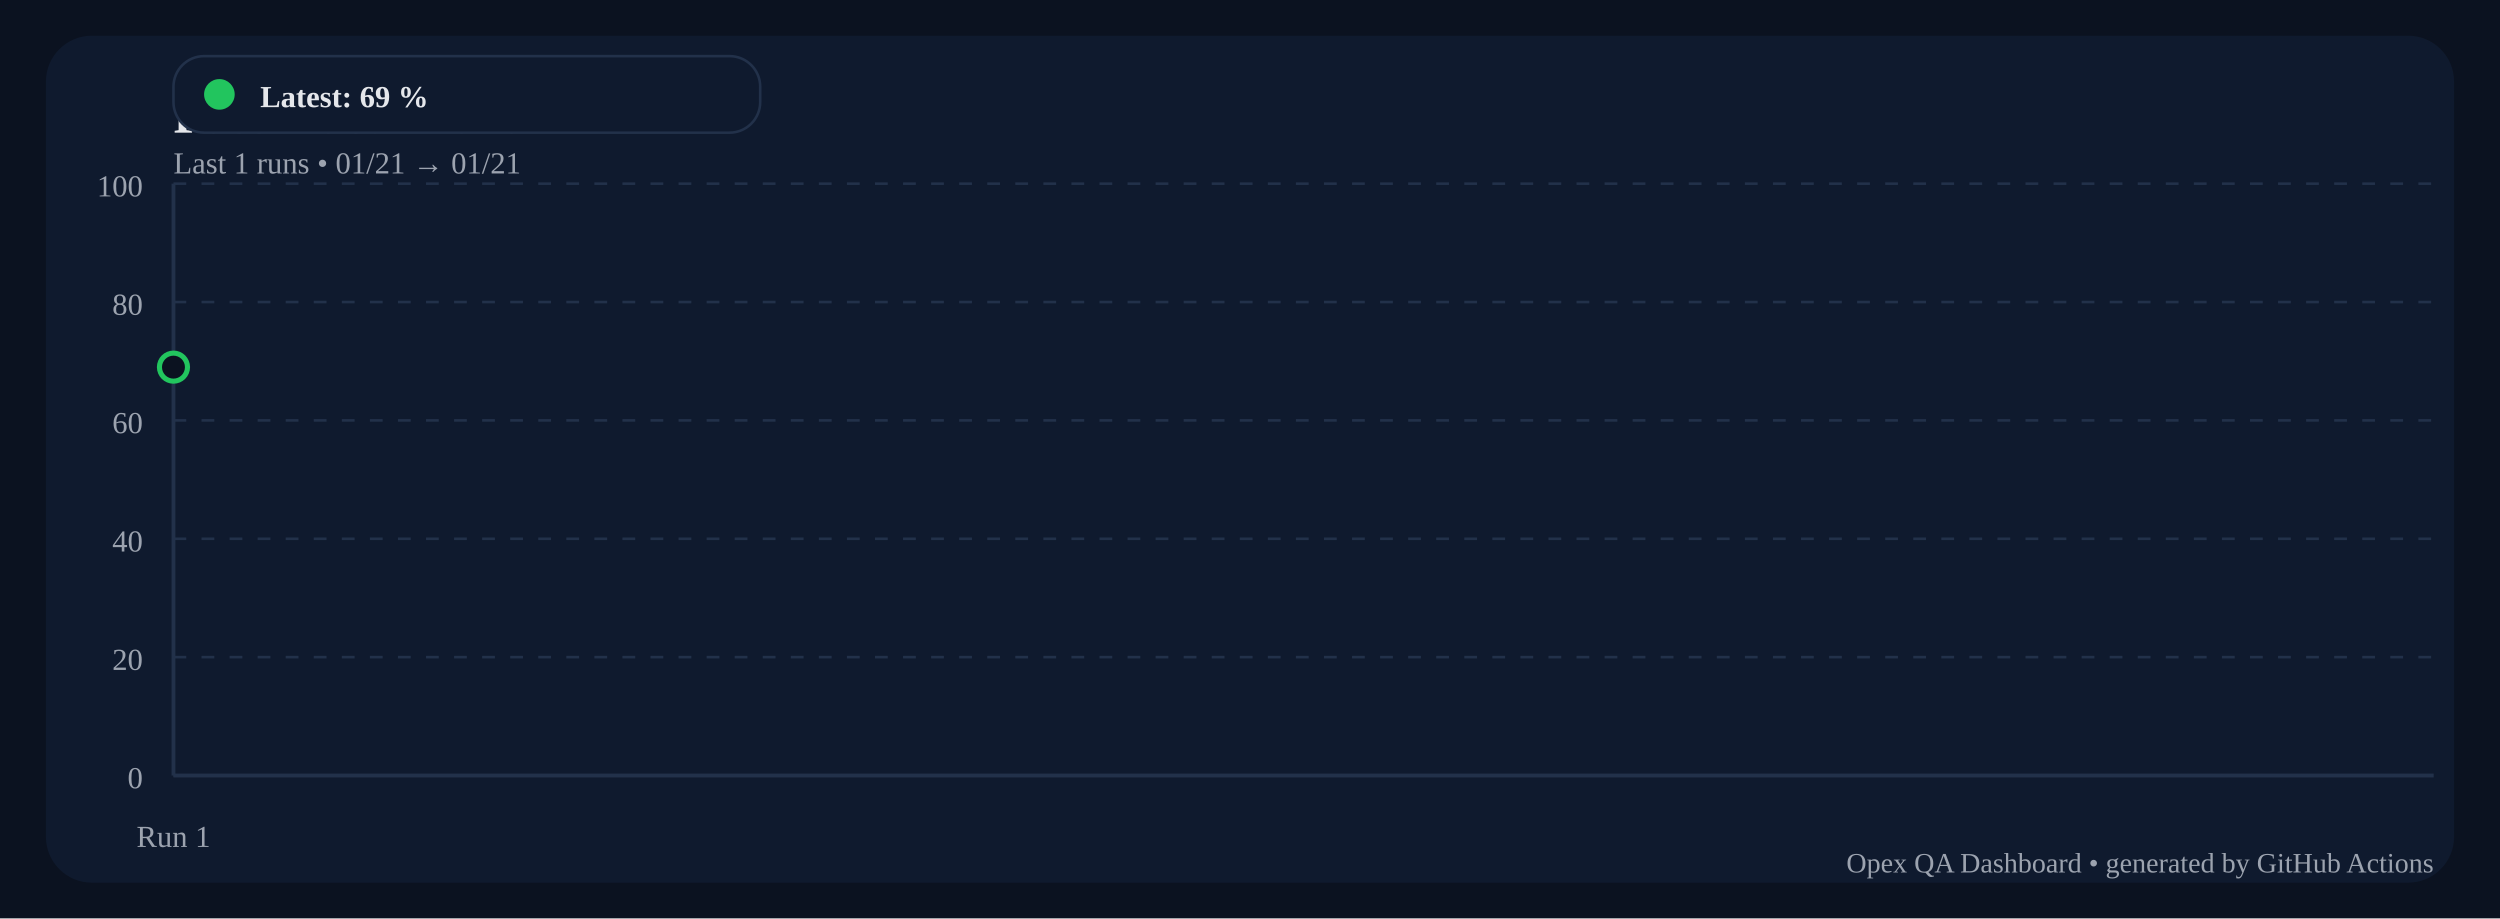
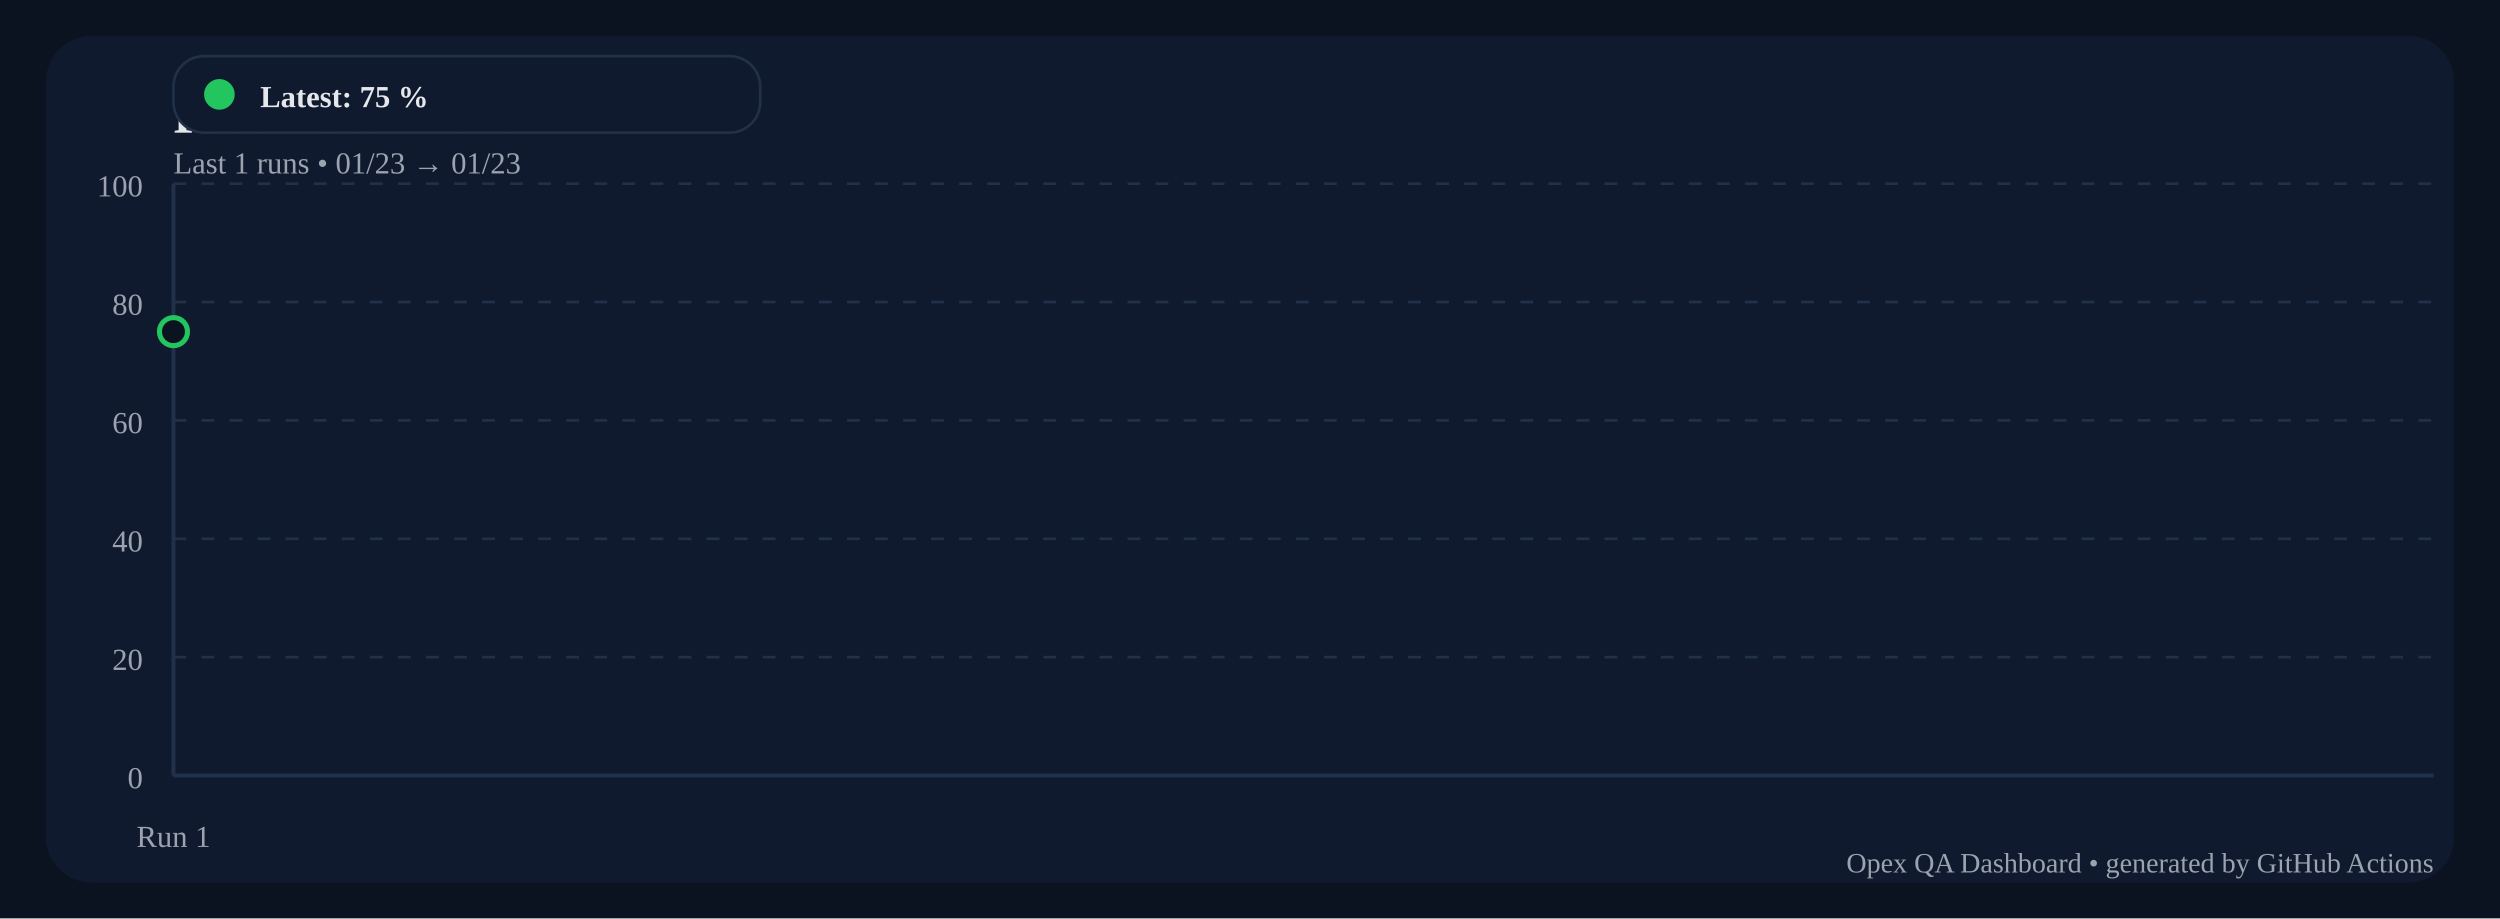
<svg xmlns="http://www.w3.org/2000/svg" width="980" height="360" viewBox="0 0 980 360">
  <defs>
    <linearGradient id="lineGlow_pass_rate.svg" x1="0" y1="0" x2="1" y2="0">
      <stop offset="0" stop-color="#22c55e" stop-opacity="0.15" />
      <stop offset="1" stop-color="#22c55e" stop-opacity="0.45" />
    </linearGradient>
  </defs>
  <rect x="0" y="0" width="980" height="360" fill="#0b1220" />
  <rect x="18" y="14" width="944" height="332" rx="18" fill="#0f1a2e" />
  <text x="68" y="52" fill="#e5e7eb" font-size="20" font-weight="800">Pass Rate Trend</text>
-   <text x="68" y="68" fill="#9ca3af" font-size="12">Last 1 runs • 01/21 → 01/21</text>
+   <text x="68" y="68" fill="#9ca3af" font-size="12">Last 1 runs • 01/23 → 01/23</text>
  <g>
    <rect x="68" y="22" rx="12" ry="12" width="230" height="30" fill="#0f1a2e" stroke="#22314a" />
    <circle cx="86" cy="37" r="6" fill="#22c55e" />
    <text x="102" y="42" fill="#e5e7eb" font-size="12" font-weight="700">
-         Latest: 69 %
+         Latest: 75 %
      </text>
  </g>
  <line x1="68" y1="72" x2="954" y2="72" stroke="#22314a" stroke-dasharray="5 6" stroke-width="1" />
  <line x1="68" y1="118.4" x2="954" y2="118.4" stroke="#22314a" stroke-dasharray="5 6" stroke-width="1" />
  <line x1="68" y1="164.8" x2="954" y2="164.8" stroke="#22314a" stroke-dasharray="5 6" stroke-width="1" />
  <line x1="68" y1="211.2" x2="954" y2="211.2" stroke="#22314a" stroke-dasharray="5 6" stroke-width="1" />
  <line x1="68" y1="257.6" x2="954" y2="257.6" stroke="#22314a" stroke-dasharray="5 6" stroke-width="1" />
  <line x1="68" y1="304" x2="954" y2="304" stroke="#22314a" stroke-dasharray="5 6" stroke-width="1" />
  <line x1="68" y1="72" x2="68" y2="304" stroke="#22314a" stroke-width="1.5" />
  <line x1="68" y1="304" x2="954" y2="304" stroke="#22314a" stroke-width="1.5" />
  <text x="56" y="77" text-anchor="end" fill="#9ca3af" font-size="12">
        100
      </text>
  <text x="56" y="123.4" text-anchor="end" fill="#9ca3af" font-size="12">
        80
      </text>
  <text x="56" y="169.8" text-anchor="end" fill="#9ca3af" font-size="12">
        60
      </text>
  <text x="56" y="216.2" text-anchor="end" fill="#9ca3af" font-size="12">
        40
      </text>
  <text x="56" y="262.6" text-anchor="end" fill="#9ca3af" font-size="12">
        20
      </text>
  <text x="56" y="309" text-anchor="end" fill="#9ca3af" font-size="12">
        0
      </text>
  <text x="68" y="332" text-anchor="middle" fill="#9ca3af" font-size="12">Run 1</text>
-   <path d="M 68 143.92" fill="none" stroke="url(#lineGlow_pass_rate.svg)" stroke-width="10" stroke-linecap="round" opacity="0.65" />
-   <path d="M 68 143.92" fill="none" stroke="#22c55e" stroke-width="4" stroke-linecap="round" />
-   <circle cx="68" cy="143.92" r="5.5" fill="#0b1220" stroke="#22c55e" stroke-width="2" />
+   <path d="M 68 130" fill="none" stroke="url(#lineGlow_pass_rate.svg)" stroke-width="10" stroke-linecap="round" opacity="0.65" />
+   <path d="M 68 130" fill="none" stroke="#22c55e" stroke-width="4" stroke-linecap="round" />
+   <circle cx="68" cy="130" r="5.5" fill="#0b1220" stroke="#22c55e" stroke-width="2" />
  <text x="954" y="342" text-anchor="end" fill="#9ca3af" font-size="11">
      Opex QA Dashboard • generated by GitHub Actions
    </text>
</svg>
